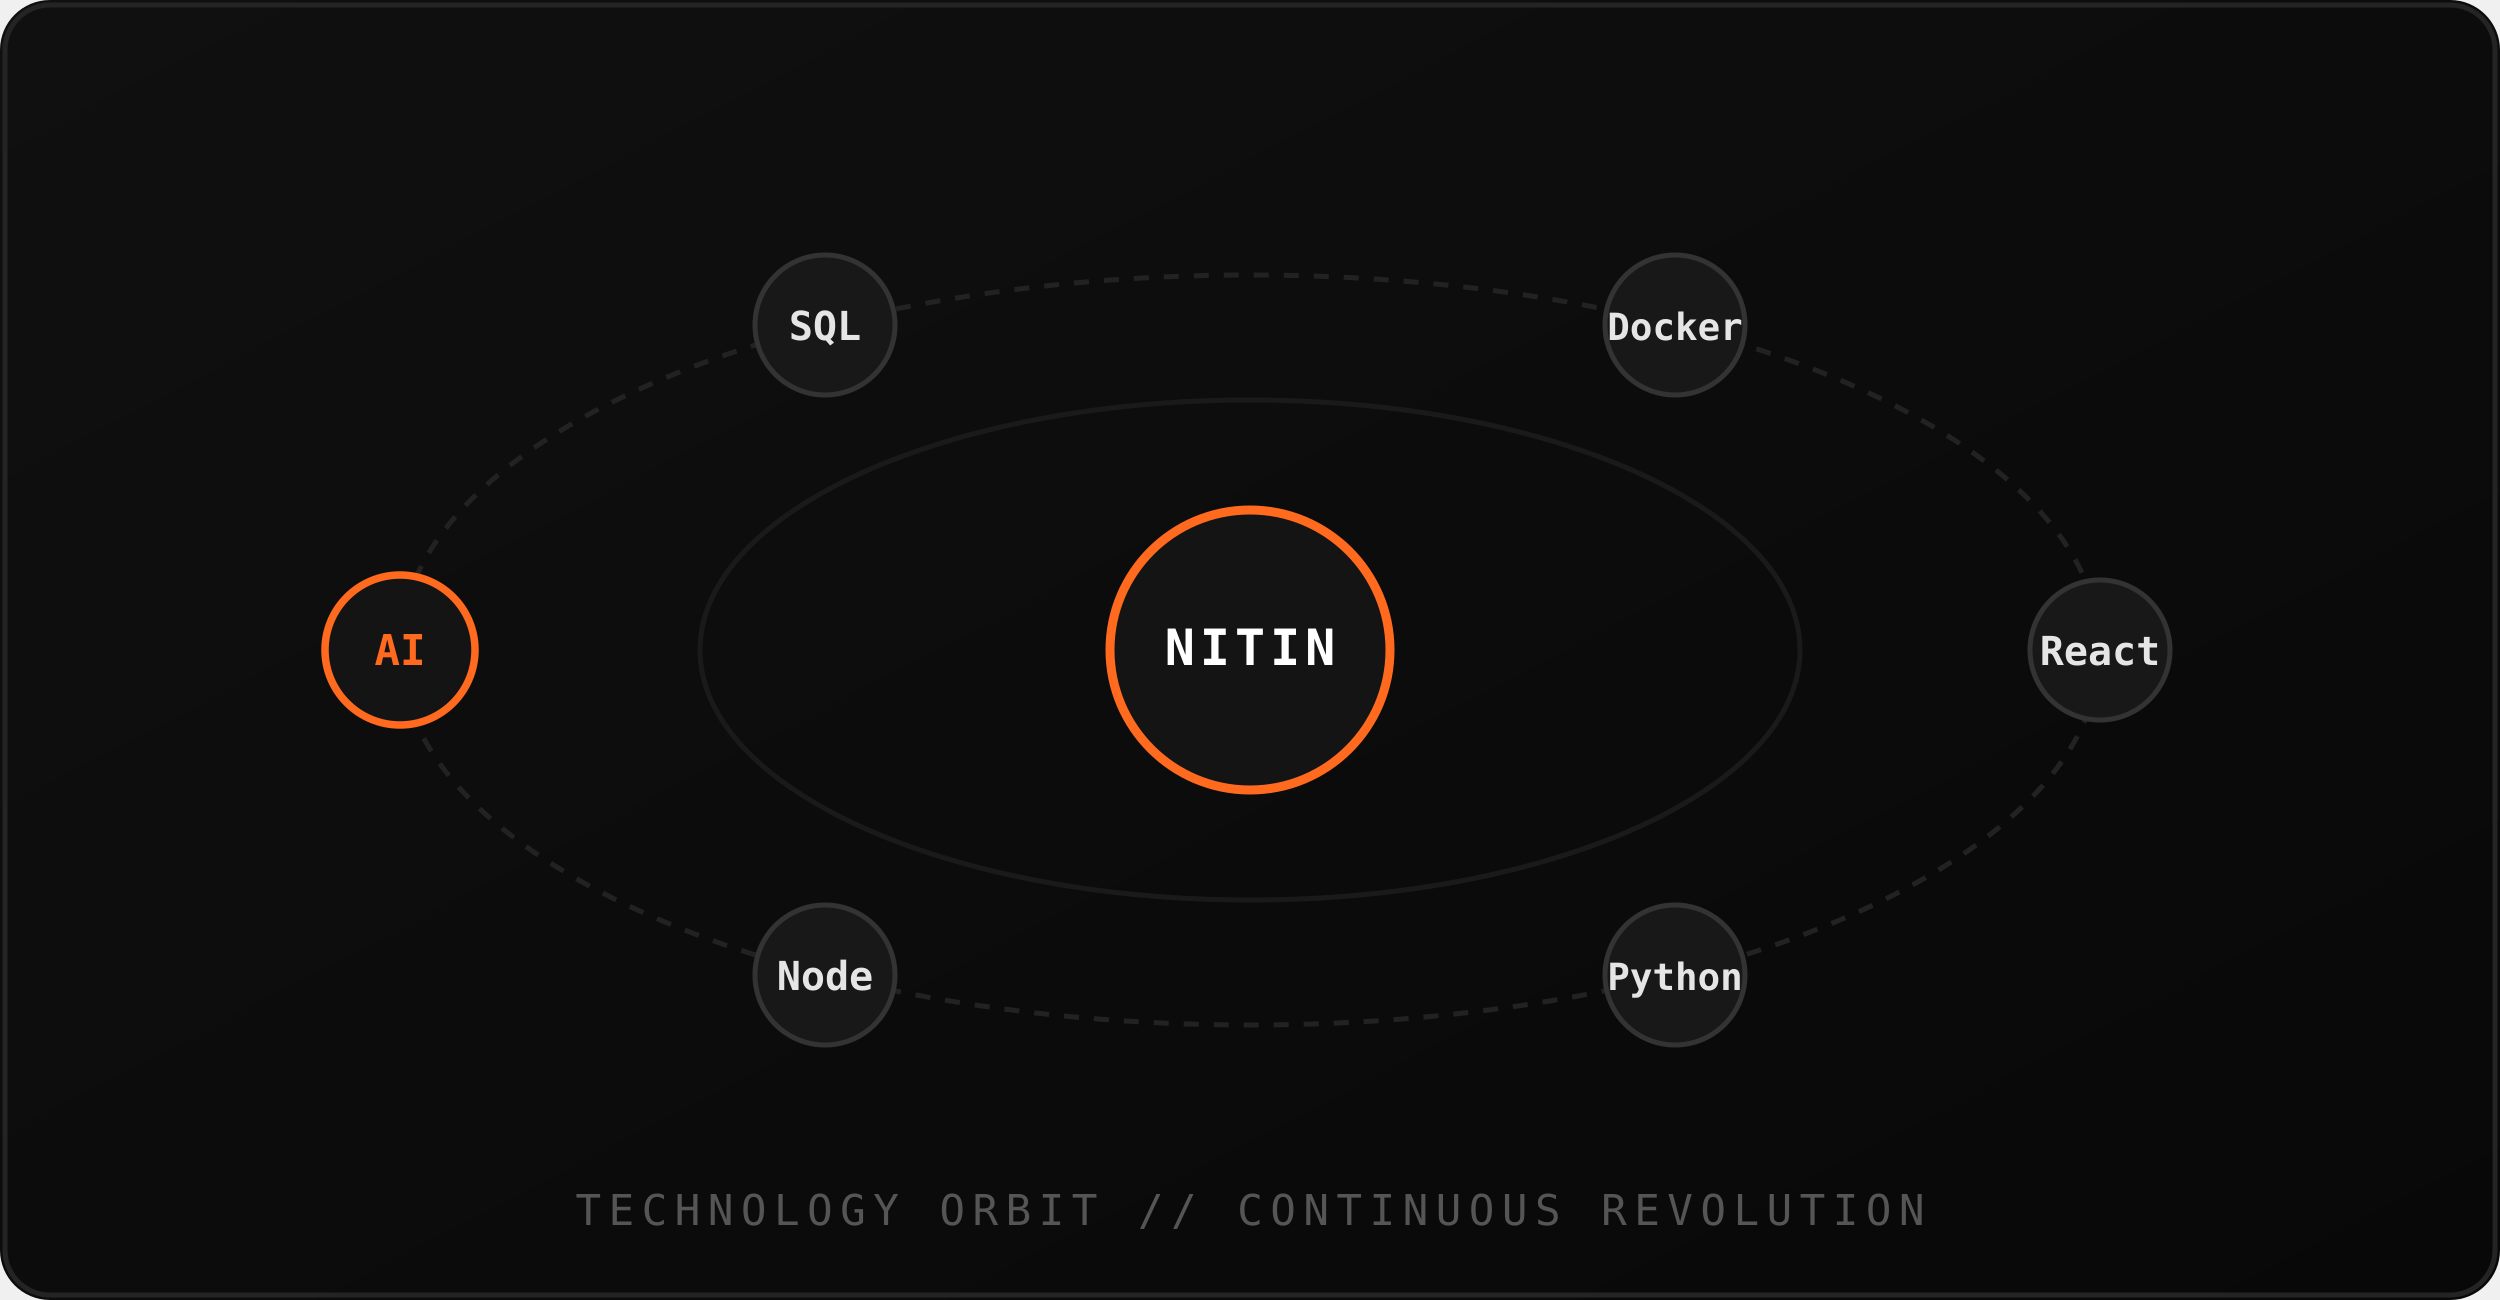
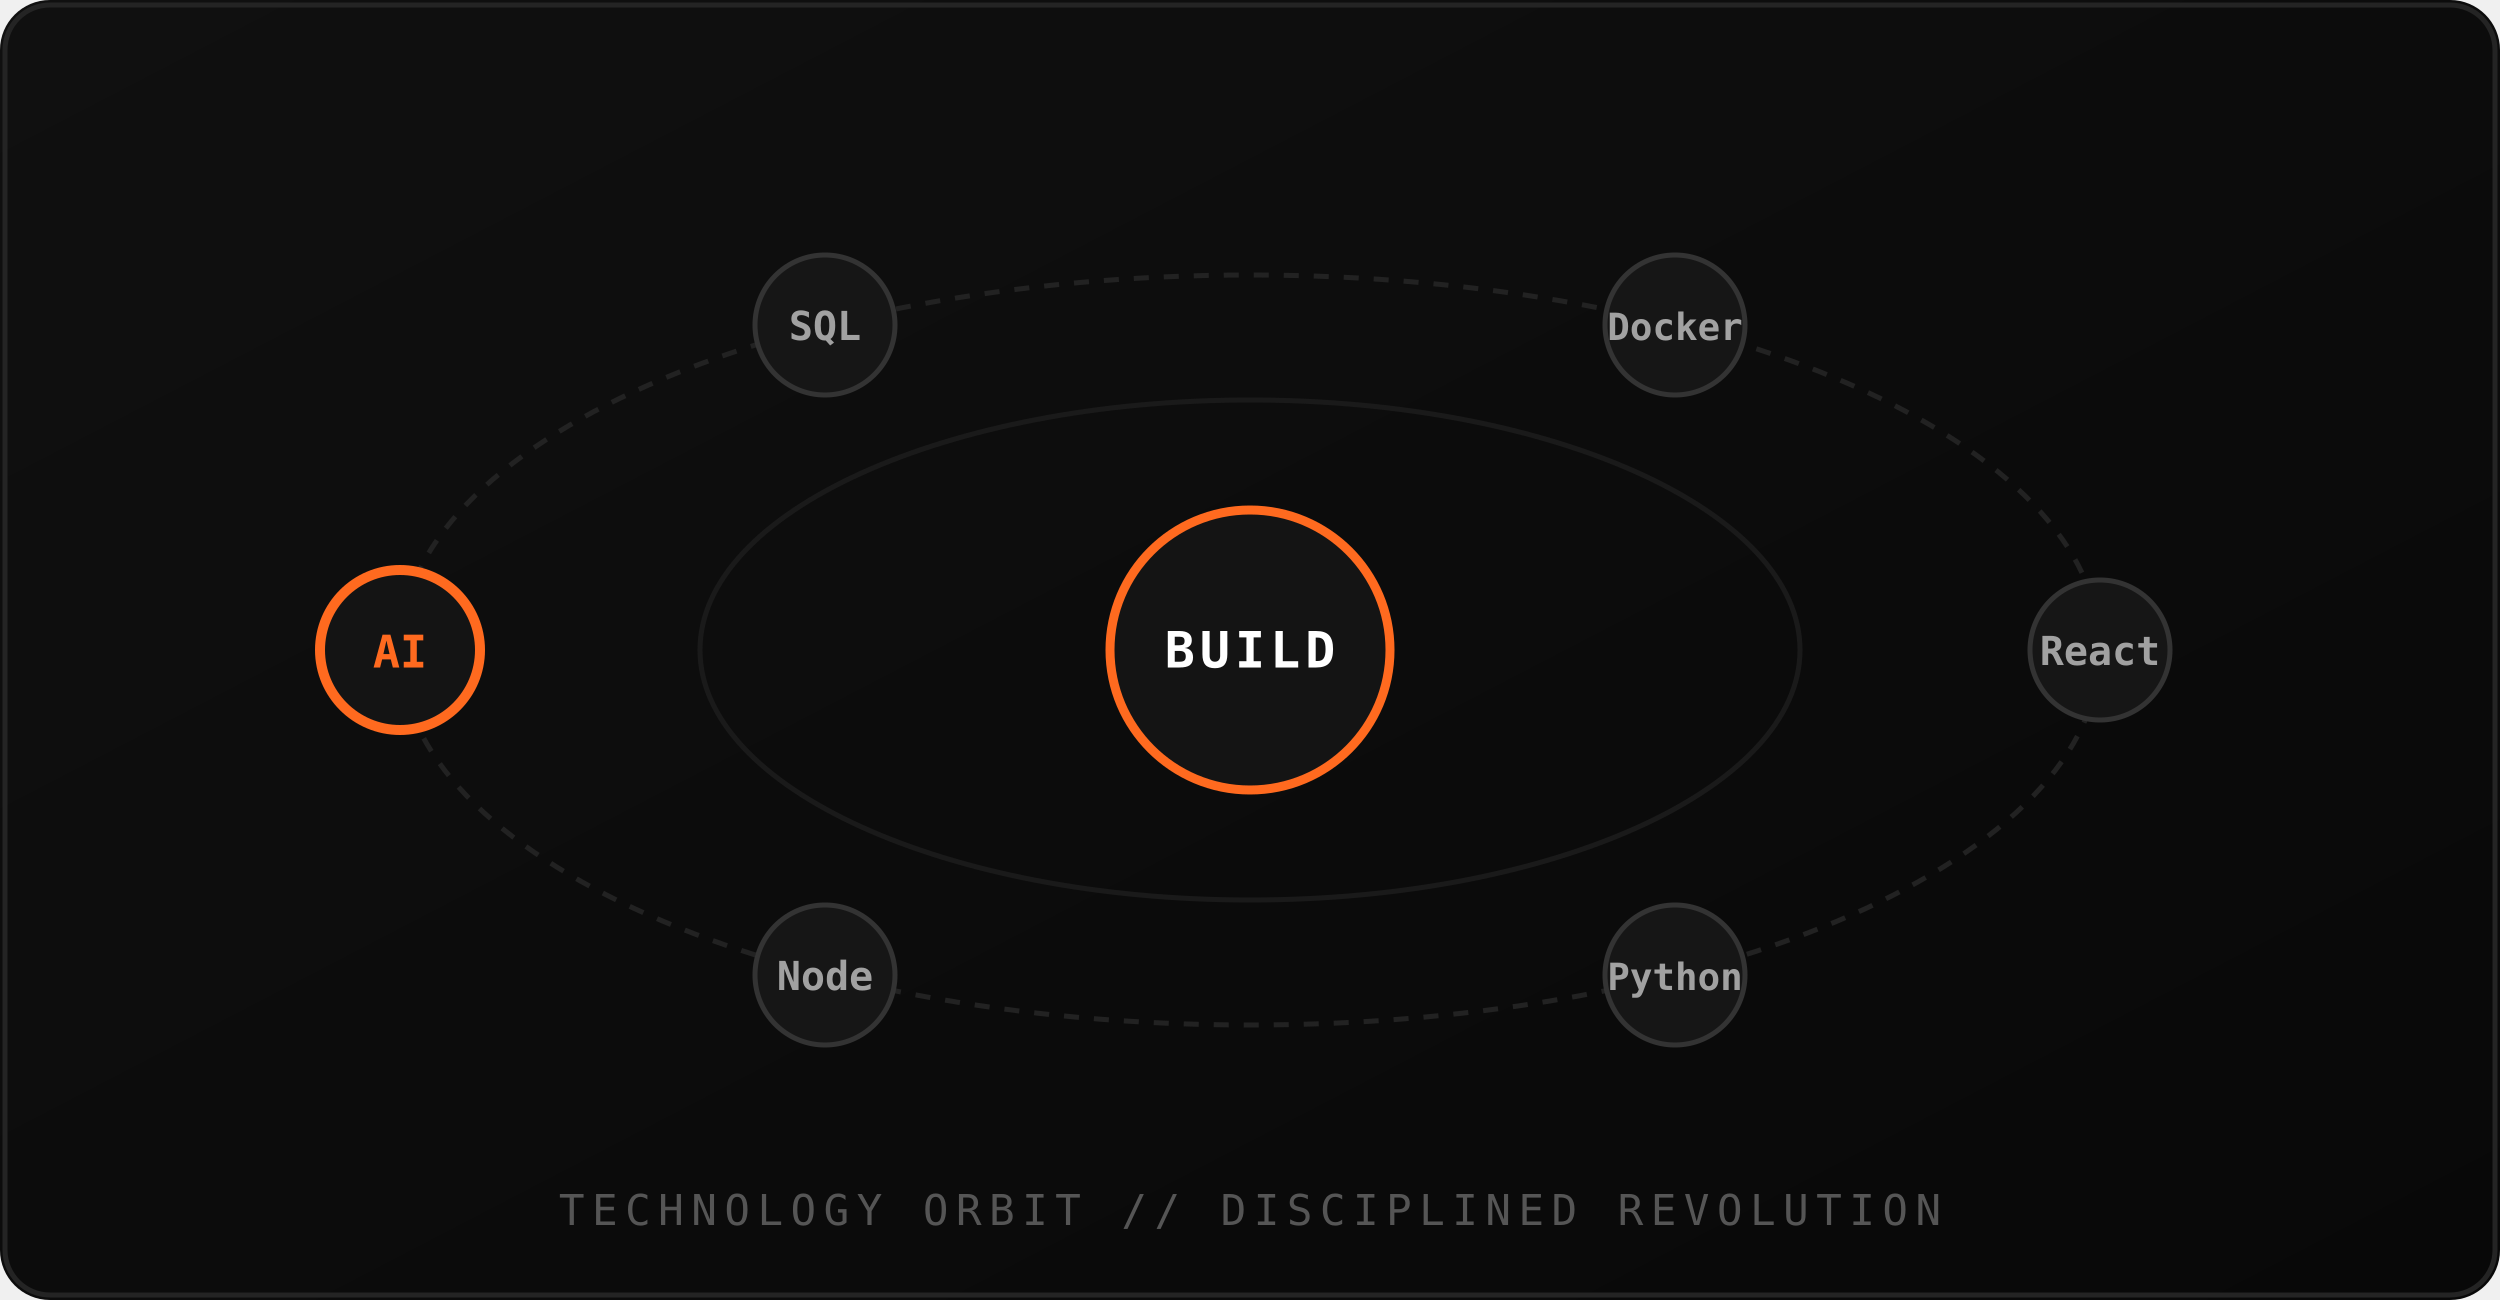
<svg xmlns="http://www.w3.org/2000/svg" viewBox="0 0 500 260" width="100%" height="100%" fill="none">
  <defs>
    <linearGradient id="orbit-bg" x1="0%" y1="0%" x2="100%" y2="100%">
      <stop offset="0%" stop-color="#101010" />
      <stop offset="100%" stop-color="#080808" />
    </linearGradient>
    <style>
      .font-mono { font-family: ui-monospace, SFMono-Regular, "SF Mono", Menlo, Consolas, monospace; }
      .font-sans { font-family: -apple-system, BlinkMacSystemFont, "Segoe UI", Roboto, sans-serif; }

      @keyframes orbitRotateSlow {
        from { transform: rotate(0deg); }
        to { transform: rotate(360deg); }
      }

      .orbiting-track {
-         animation: orbitRotateSlow 35s linear infinite;
+         animation: orbitRotateSlow 40s linear infinite;
        transform-origin: 250px 130px;
-       }
- 
-       .counter-rotate {
-         animation: orbitRotateSlow 35s linear infinite reverse;
-         transform-origin: center;
      }
    </style>
  </defs>
  <rect width="500" height="260" rx="10" fill="url(#orbit-bg)" />
  <rect width="498" height="258" x="1" y="1" rx="9" fill="none" stroke="#242424" stroke-width="1" />
  <ellipse cx="250" cy="130" rx="170" ry="75" fill="none" stroke="#222222" stroke-width="1" stroke-dasharray="3 3" />
  <ellipse cx="250" cy="130" rx="110" ry="50" fill="none" stroke="#1A1A1A" stroke-width="1" />
  <g transform="translate(250, 130)">
    <circle cx="0" cy="0" r="28" fill="#141414" stroke="#FF6A1F" stroke-width="1.8" />
-     <text x="0" y="3" text-anchor="middle" fill="#FFFFFF" font-size="10" font-weight="700" letter-spacing="1" class="font-mono">NITIN</text>
+     <text x="0" y="3.5" text-anchor="middle" fill="#FFFFFF" font-size="10" font-weight="700" letter-spacing="1" class="font-mono">BUILD</text>
  </g>
  <g class="orbiting-track">
    <g transform="translate(420, 130)">
-       <circle cx="0" cy="0" r="14" fill="#181818" stroke="#333333" />
-       <text x="0" y="3" text-anchor="middle" fill="#E5E5E5" font-size="8" font-weight="600" class="font-mono">React</text>
+       <circle cx="0" cy="0" r="14" fill="#161616" stroke="#333333" />
+       <text x="0" y="3" text-anchor="middle" fill="#A1A1A1" font-size="8" font-weight="600" class="font-mono">React</text>
    </g>
    <g transform="translate(335, 195)">
-       <circle cx="0" cy="0" r="14" fill="#181818" stroke="#333333" />
-       <text x="0" y="3" text-anchor="middle" fill="#E5E5E5" font-size="7.5" font-weight="600" class="font-mono">Python</text>
+       <circle cx="0" cy="0" r="14" fill="#161616" stroke="#333333" />
+       <text x="0" y="3" text-anchor="middle" fill="#A1A1A1" font-size="7.5" font-weight="600" class="font-mono">Python</text>
    </g>
    <g transform="translate(165, 195)">
-       <circle cx="0" cy="0" r="14" fill="#181818" stroke="#333333" />
-       <text x="0" y="3" text-anchor="middle" fill="#E5E5E5" font-size="8" font-weight="600" class="font-mono">Node</text>
+       <circle cx="0" cy="0" r="14" fill="#161616" stroke="#333333" />
+       <text x="0" y="3" text-anchor="middle" fill="#A1A1A1" font-size="8" font-weight="600" class="font-mono">Node</text>
    </g>
    <g transform="translate(80, 130)">
-       <circle cx="0" cy="0" r="15" fill="#141414" stroke="#FF6A1F" stroke-width="1.5" />
-       <text x="0" y="3" text-anchor="middle" fill="#FF6A1F" font-size="8.5" font-weight="700" class="font-mono">AI</text>
+       <circle cx="0" cy="0" r="16" fill="#141414" stroke="#FF6A1F" stroke-width="2" />
+       <text x="0" y="3.5" text-anchor="middle" fill="#FF6A1F" font-size="9" font-weight="700" class="font-mono">AI</text>
    </g>
    <g transform="translate(165, 65)">
-       <circle cx="0" cy="0" r="14" fill="#181818" stroke="#333333" />
-       <text x="0" y="3" text-anchor="middle" fill="#E5E5E5" font-size="8" font-weight="600" class="font-mono">SQL</text>
+       <circle cx="0" cy="0" r="14" fill="#161616" stroke="#333333" />
+       <text x="0" y="3" text-anchor="middle" fill="#A1A1A1" font-size="8" font-weight="600" class="font-mono">SQL</text>
    </g>
    <g transform="translate(335, 65)">
-       <circle cx="0" cy="0" r="14" fill="#181818" stroke="#333333" />
-       <text x="0" y="3" text-anchor="middle" fill="#E5E5E5" font-size="7.5" font-weight="600" class="font-mono">Docker</text>
+       <circle cx="0" cy="0" r="14" fill="#161616" stroke="#333333" />
+       <text x="0" y="3" text-anchor="middle" fill="#A1A1A1" font-size="7.5" font-weight="600" class="font-mono">Docker</text>
    </g>
  </g>
-   <text x="250" y="245" text-anchor="middle" fill="#555555" font-size="8.5" letter-spacing="1.5" class="font-mono">TECHNOLOGY ORBIT // CONTINUOUS REVOLUTION</text>
+   <text x="250" y="245" text-anchor="middle" fill="#555555" font-size="8.5" letter-spacing="1.5" class="font-mono">TECHNOLOGY ORBIT // DISCIPLINED REVOLUTION</text>
</svg>
